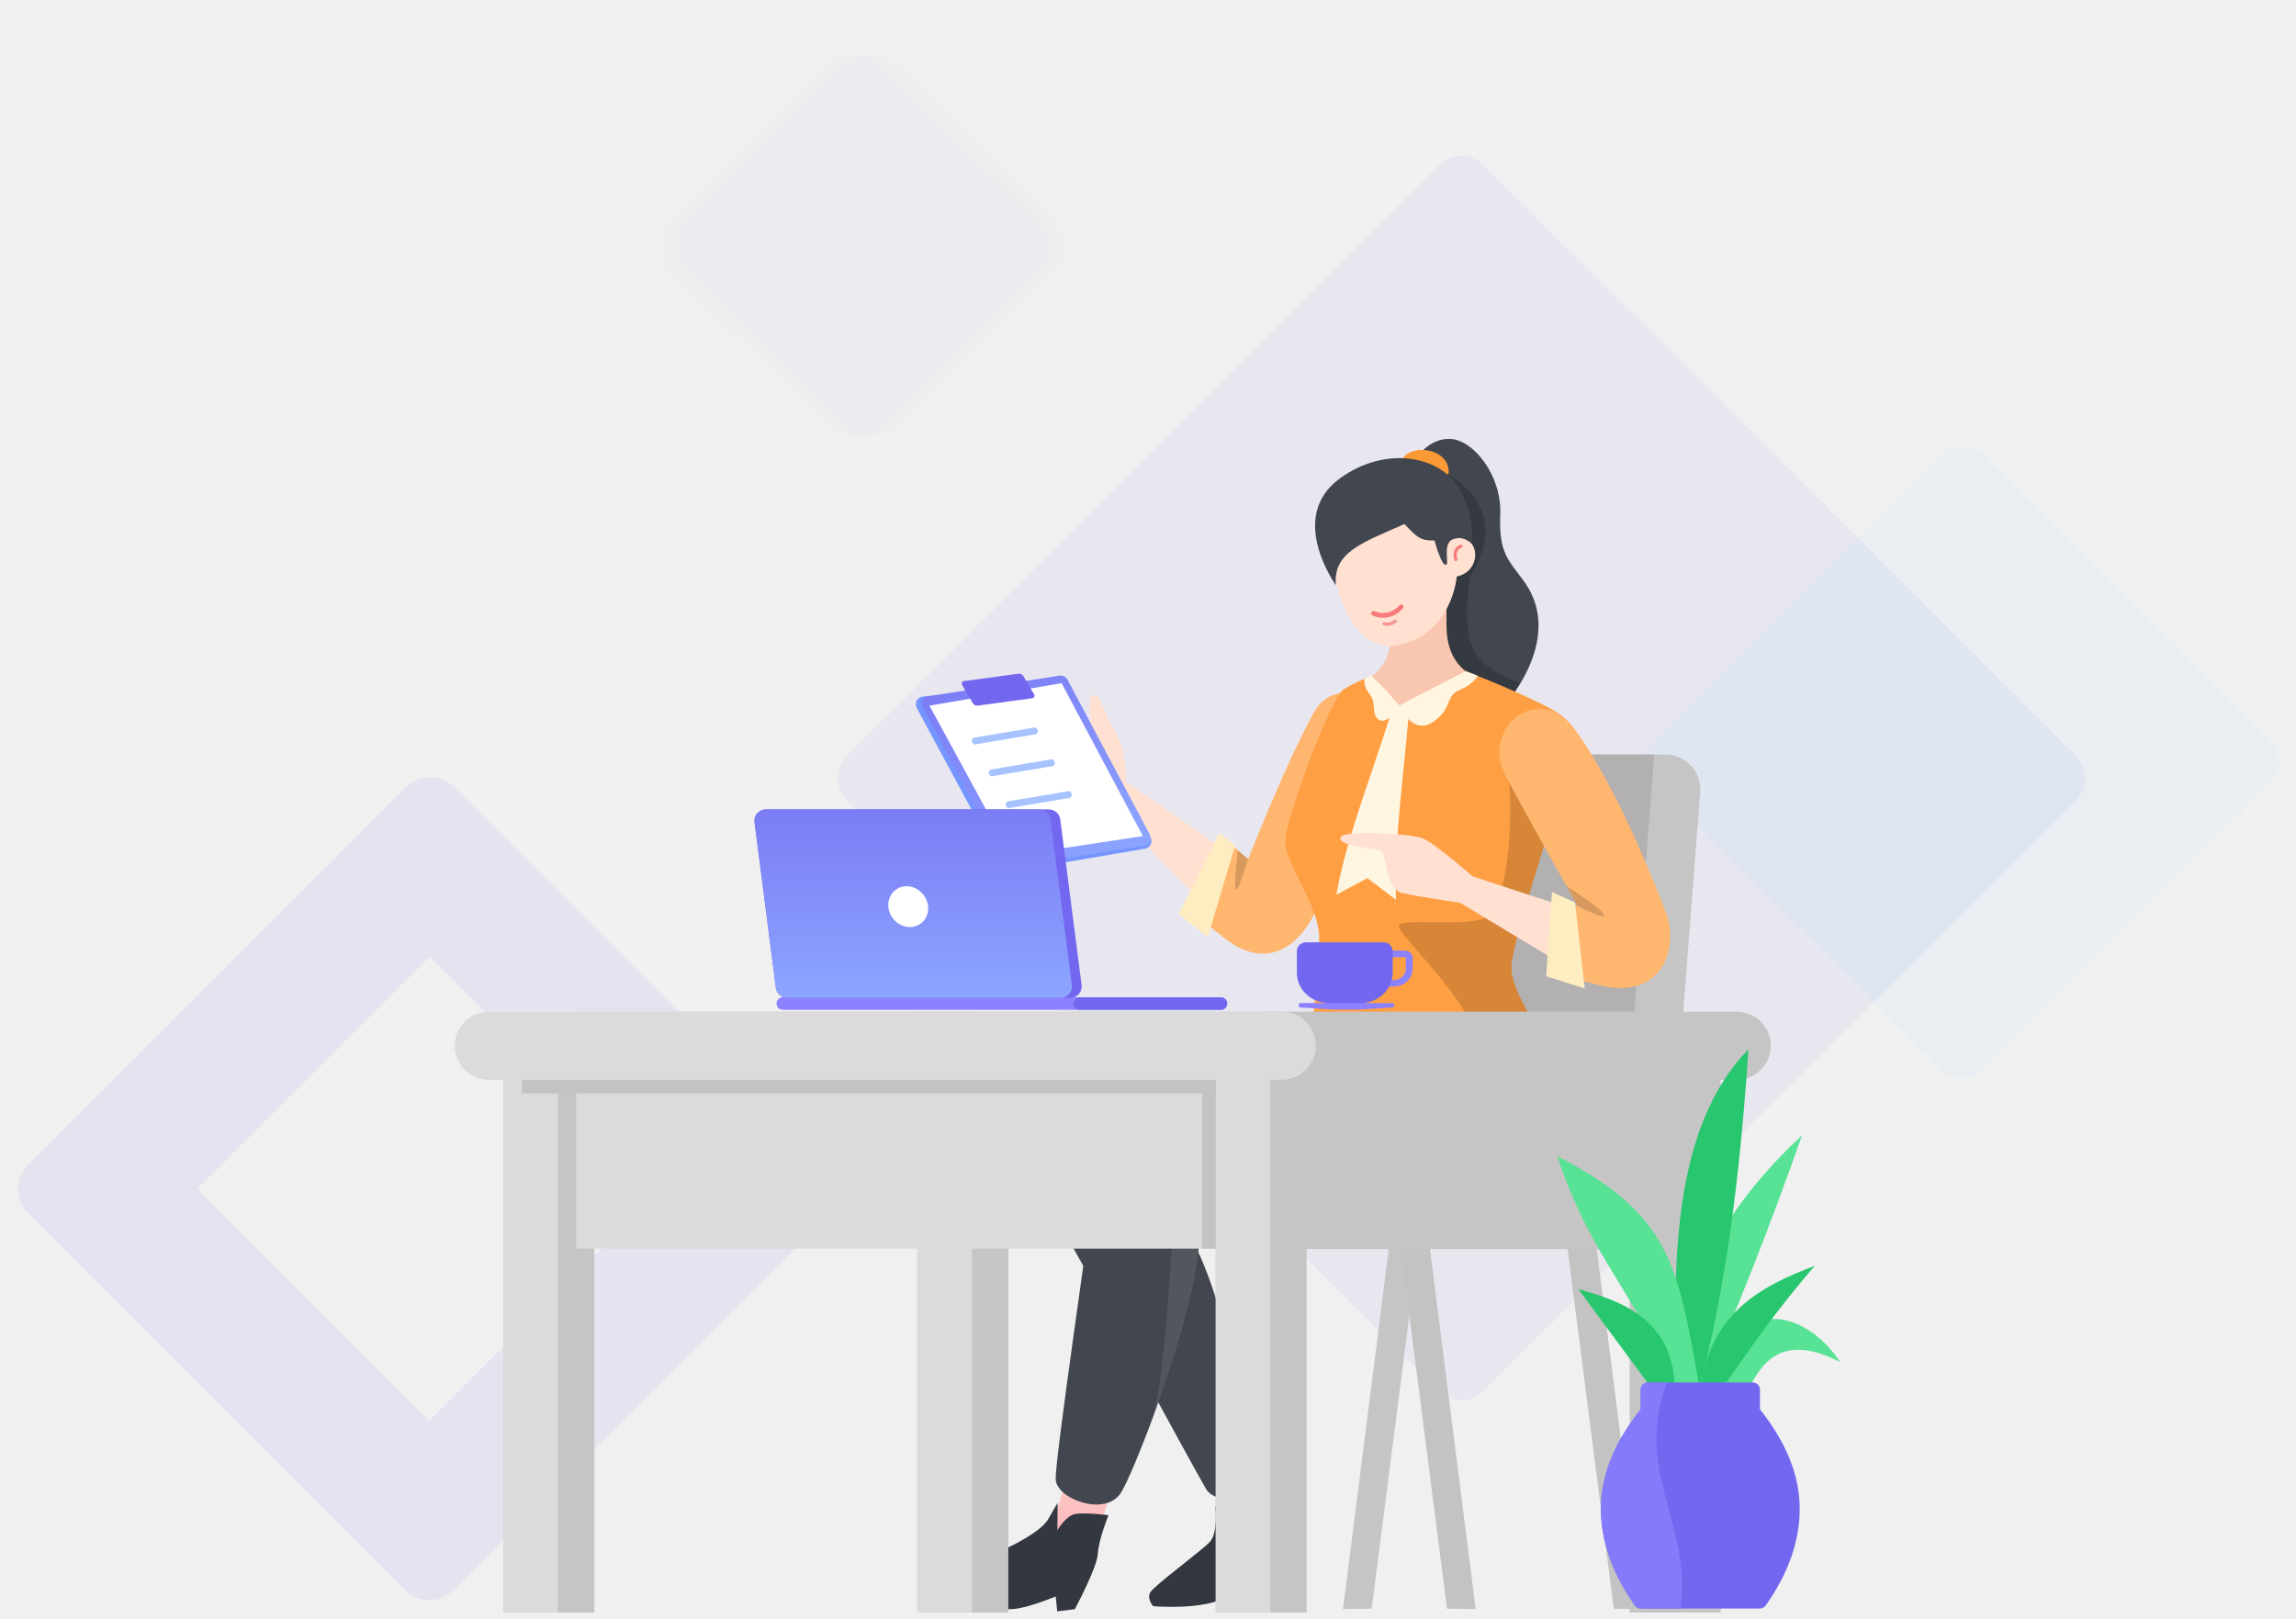
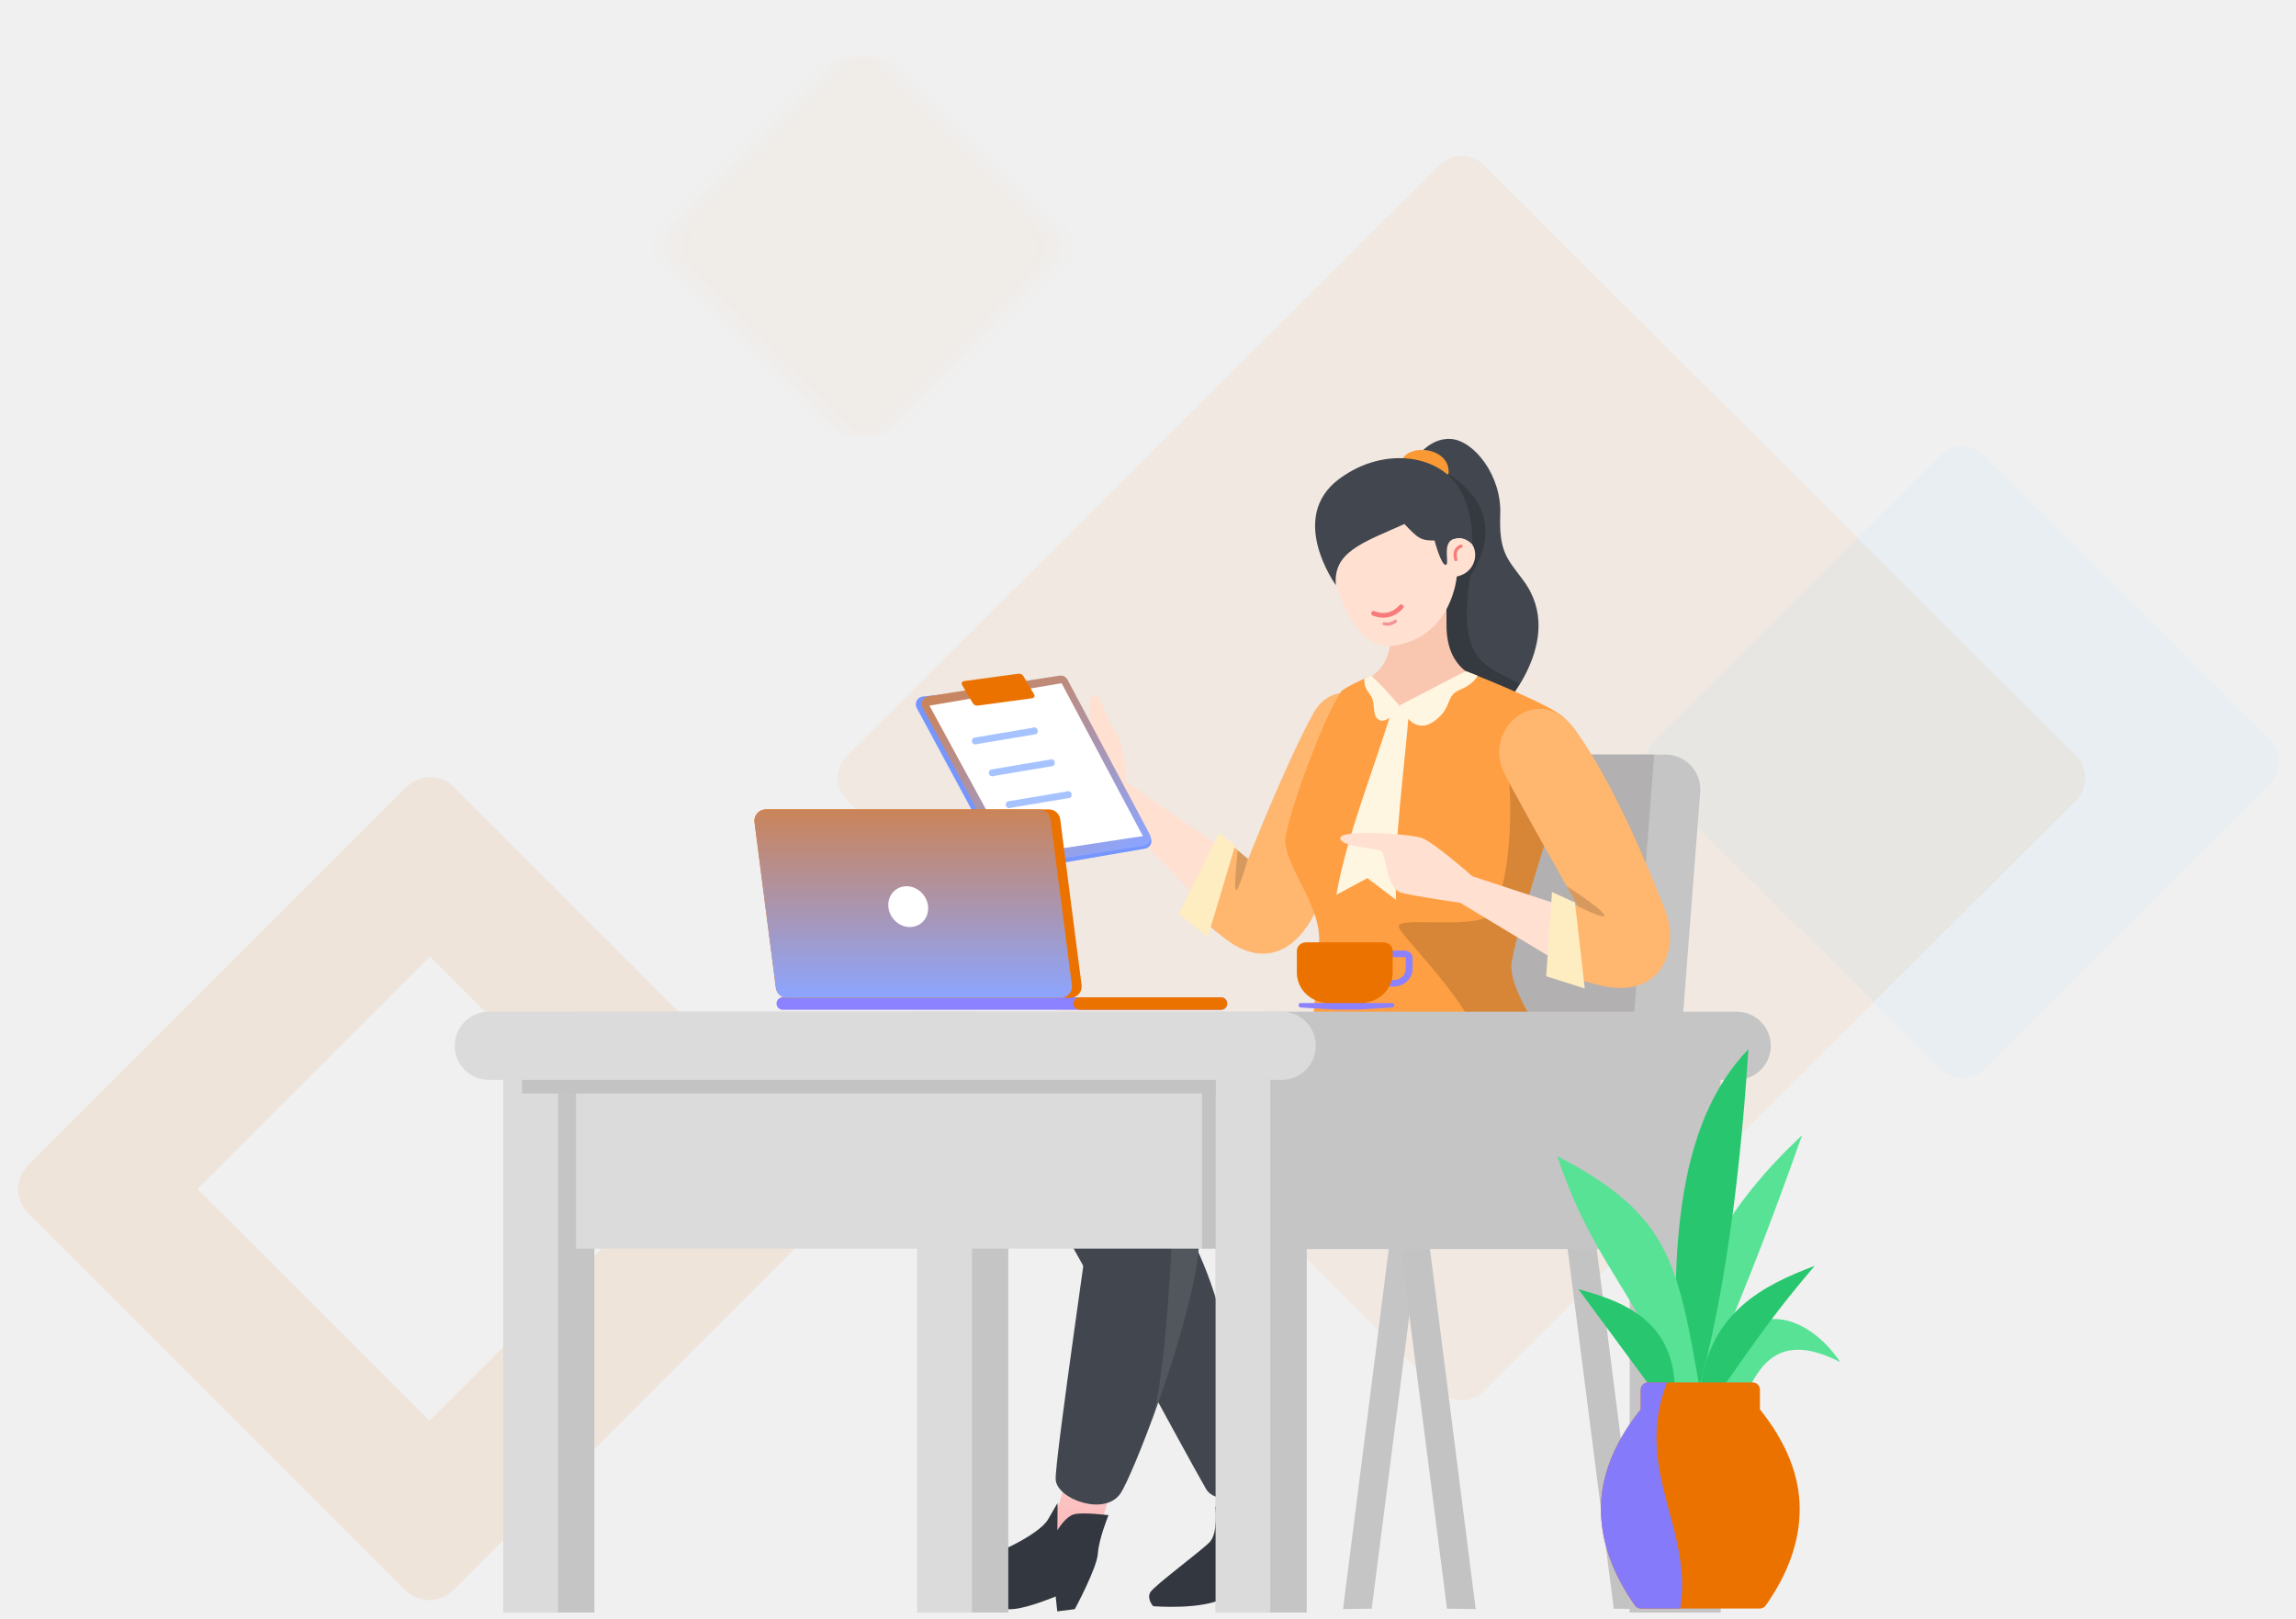
<svg xmlns="http://www.w3.org/2000/svg" xmlns:xlink="http://www.w3.org/1999/xlink" width="729" height="514" viewBox="0 0 729 514">
  <defs>
    <linearGradient id="kpqr7itldb" x1="43.252%" x2="50%" y1="-28.186%" y2="91.05%">
      <stop offset="0%" stop-color="#FDC6C6" />
      <stop offset="100%" stop-color="#FAB2B2" />
    </linearGradient>
    <linearGradient id="q05xt45e8c" x1="42.314%" x2="50%" y1="8.689%" y2="71.69%">
      <stop offset="0%" stop-color="#FDC6C6" />
      <stop offset="100%" stop-color="#FAB2B2" />
    </linearGradient>
    <linearGradient id="l8z1bwfb9d" x1="68.669%" x2="68.669%" y1="-53.107%" y2="100%">
-       <stop offset="0%" stop-color="#7367F0" />
+       <stop offset="0%" stop-color="#EC7200" />
      <stop offset="100%" stop-color="#8CA5FF" />
    </linearGradient>
    <linearGradient id="r7aafpcz8e" x1="68.669%" x2="68.669%" y1="-53.107%" y2="100%">
-       <stop offset="0%" stop-color="#7367F0" />
+       <stop offset="0%" stop-color="#EC7200" />
      <stop offset="100%" stop-color="#8CA5FF" />
    </linearGradient>
    <filter id="ukf92uhlha" width="119.7%" height="119.7%" x="-9.8%" y="-9.8%" filterUnits="objectBoundingBox">
      <feGaussianBlur in="SourceGraphic" stdDeviation="3" />
    </filter>
    <path id="808ztuxuif" d="M14.916.122H48.19c1.267 0 2.294 1.02 2.294 2.279v6.267c8.414 10.54 12.621 21.08 12.621 31.62 0 10.215-3.592 20.43-10.777 30.646-.43.61-1.132.973-1.882.973H12.66c-.75 0-1.452-.363-1.881-.973C3.593 60.718 0 50.503 0 40.288 0 29.946 4.05 19.605 12.15 9.264l.471-.596V2.4c0-1.259 1.027-2.28 2.295-2.28z" />
  </defs>
  <g fill="none" fill-rule="evenodd">
    <g>
      <g>
        <g>
          <path fill="#BFE7FF" d="M558.525 155.012l127.818.157c5.513.007 9.98 4.475 9.988 9.988l.157 127.818c.006 5.523-4.465 10.006-9.988 10.013h-.025l-127.818-.157c-5.513-.007-9.98-4.475-9.988-9.988l-.157-127.818c-.006-5.523 4.465-10.006 9.988-10.013h.025z" opacity=".15" transform="translate(-113, -277) translate(113, 290) translate(0.5, 0) translate(622.5, 229) rotate(-45) translate(-622.5, -229)" />
-           <path fill="#7367F0" d="M237.807 19.423l71.218.088c5.514.006 9.981 4.474 9.988 9.987l.088 71.219c.006 5.522-4.465 10.005-9.988 10.012h-.025l-71.218-.088c-5.513-.006-9.98-4.474-9.988-9.987l-.087-71.219c-.007-5.523 4.465-10.005 9.988-10.012h.024z" filter="url(#ukf92uhlha)" opacity=".038" transform="translate(-113, -277) translate(113, 290) translate(0.5, 0) translate(273.4478, 65.07592) rotate(-45) translate(-273.4478, -65.07592)" />
-           <path fill="#7367F0" d="M330.589 91.106l265.6.327c5.513.007 9.981 4.474 9.988 9.987l.326 265.6c.007 5.524-4.465 10.006-9.988 10.013h-.024l-265.6-.326c-5.514-.007-9.981-4.475-9.988-9.988l-.327-265.6c-.006-5.523 4.465-10.006 9.988-10.013h.025z" opacity=".066" transform="translate(-113, -277) translate(113, 290) translate(0.5, 0) translate(463.5398, 234.0697) rotate(-45) translate(-463.5398, -234.0697)" />
-           <path fill="#7367F0" fill-rule="nonzero" d="M220.715 269c6.005 0 10.873 4.856 10.873 10.846v169.198c0 5.99-4.868 10.846-10.873 10.846H51.102c-6.005 0-10.873-4.856-10.873-10.846V279.846c0-5.99 4.868-10.846 10.873-10.846h169.613zm-32.618 43.384H83.72v104.121h104.377V312.384z" opacity=".09" transform="translate(-113, -277) translate(113, 290) translate(0.5, 0) translate(135.9084, 364.445) rotate(-45) translate(-135.9084, -364.445)" />
+           <path fill="#EC7200" d="M237.807 19.423l71.218.088c5.514.006 9.981 4.474 9.988 9.987l.088 71.219c.006 5.522-4.465 10.005-9.988 10.012h-.025l-71.218-.088c-5.513-.006-9.98-4.474-9.988-9.987l-.087-71.219c-.007-5.523 4.465-10.005 9.988-10.012h.024z" filter="url(#ukf92uhlha)" opacity=".038" transform="translate(-113, -277) translate(113, 290) translate(0.5, 0) translate(273.4478, 65.07592) rotate(-45) translate(-273.4478, -65.07592)" />
+           <path fill="#EC7200" d="M330.589 91.106l265.6.327c5.513.007 9.981 4.474 9.988 9.987l.326 265.6c.007 5.524-4.465 10.006-9.988 10.013h-.024l-265.6-.326c-5.514-.007-9.981-4.475-9.988-9.988l-.327-265.6c-.006-5.523 4.465-10.006 9.988-10.013h.025z" opacity=".066" transform="translate(-113, -277) translate(113, 290) translate(0.5, 0) translate(463.5398, 234.0697) rotate(-45) translate(-463.5398, -234.0697)" />
+           <path fill="#EC7200" fill-rule="nonzero" d="M220.715 269c6.005 0 10.873 4.856 10.873 10.846v169.198c0 5.99-4.868 10.846-10.873 10.846H51.102c-6.005 0-10.873-4.856-10.873-10.846V279.846c0-5.99 4.868-10.846 10.873-10.846h169.613zm-32.618 43.384H83.72v104.121h104.377V312.384z" opacity=".09" transform="translate(-113, -277) translate(113, 290) translate(0.5, 0) translate(135.9084, 364.445) rotate(-45) translate(-135.9084, -364.445)" />
        </g>
        <g>
          <g>
            <path fill="#C5C5C5" d="M71.522 134.586L54.153 271.344 63.26 271.224 80.628 135.866z" transform="translate(-113, -277) translate(113, 290) translate(143.5, 122) translate(228.7688, 104.5922)" />
            <path fill="#C3C3C3" d="M87.166 134.586L69.798 271.344 78.904 271.224 96.273 135.866z" transform="translate(-113, -277) translate(113, 290) translate(143.5, 122) translate(228.7688, 104.5922) translate(83.03507, 202.9649) scale(-1, 1) translate(-83.03507, -202.9649)" />
            <path fill="#C3C3C3" d="M140.116 134.586L122.747 271.344 131.854 271.224 149.222 135.866z" transform="translate(-113, -277) translate(113, 290) translate(143.5, 122) translate(228.7688, 104.5922) translate(135.985, 202.9649) scale(-1, 1) translate(-135.985, -202.9649)" />
            <path fill="#C5C5C5" d="M0 144.995v-6.4c0-6.123 4.964-11.087 11.088-11.087h65.797c5.72 0 10.501-4.352 11.039-10.046L98.06 10.046C98.6 4.351 103.381 0 109.101 0h47.4c6.124 0 11.088 4.964 11.088 11.088 0 .284-.01.569-.033.852l-10.324 133.907c-.445 5.776-5.262 10.236-11.055 10.236H11.088C4.964 156.083 0 151.119 0 144.995z" transform="translate(-113, -277) translate(113, 290) translate(143.5, 122) translate(228.7688, 104.5922)" />
            <path fill="#B2B0B0" d="M152.955 0l-10.162 131.442c-.446 5.775-5.263 10.233-11.055 10.233H0v-3.442c0-6.123 4.964-11.088 11.088-11.088h65.587c5.72 0 10.5-4.35 11.04-10.043L97.846 10.043C98.386 4.35 103.167 0 108.886 0h44.069z" transform="translate(-113, -277) translate(113, 290) translate(143.5, 122) translate(228.7688, 104.5922)" />
          </g>
          <g>
            <g>
              <path fill="url(#kpqr7itldb)" d="M93.573 133.787s-7.523 18.04-1.356 22.82c6.176 4.784 18.188 16.61 18.188 16.61l-38.92-8.441 9.608-33.095 12.48 2.106z" transform="translate(-113, -277) translate(113, 290) translate(143.5, 122) translate(268.2937, 188.5) scale(-1, 1) translate(-268.2937, -188.5) translate(149.7937, 0) translate(53.06011, 197.6413)" />
              <path fill="#323740" d="M91.338 145.666s-.956 8.465 1.804 11.354c2.76 2.887 17.704 13.883 18.874 15.969 1.17 2.088-.923 4.39-.923 4.39s-16.14 1.402-23.4-3.009c-5.24-3.186-13.057-8.906-13.057-8.906l-2.07 5.625-5.868-.24s-.777-6.931.615-10.254c1.393-3.325 8.564-20.241 8.564-20.241s2.76 2.479 5.694 3.728c2.933 1.248 6.607 4.668 6.607 4.668l3.16-3.084z" transform="translate(-113, -277) translate(113, 290) translate(143.5, 122) translate(268.2937, 188.5) scale(-1, 1) translate(-268.2937, -188.5) translate(149.7937, 0) translate(53.06011, 197.6413)" />
              <path fill="#42474F" d="M28.463.045c13.085.584 85.914 16.67 99.146 19.404 13.232 2.733 24.418 17.522 14.328 34.647-11.332 19.223-40.572 73.817-47.671 86.124-3.514 6.092-21.24 2.676-17.077-7.548 7.762-19.059 11.367-66.937 31.157-84.395 0 0-66.554 11.568-95.303-1.682C-7.85 36.962-3.124-1.365 28.463.045z" transform="translate(-113, -277) translate(113, 290) translate(143.5, 122) translate(268.2937, 188.5) scale(-1, 1) translate(-268.2937, -188.5) translate(149.7937, 0) translate(53.06011, 197.6413)" />
            </g>
            <g>
              <path fill="#FFE0D1" d="M82.631 28.292s-.148-10.633 3.577-16.19C89.932 6.545 90.08.642 92.898.835c2.82.193.028 13.913.028 13.913s3.577-1.364 6.146-3.09c2.569-1.726 10.36-10.235 12.18-8.727 3.087 2.57-1.885 17.06-4.593 19.958C103.942 25.787 89.1 35.318 89.1 35.318L52.747 72.442l-6.825-18.86 36.71-25.29z" transform="translate(-113, -277) translate(113, 290) translate(143.5, 122) translate(268.2937, 188.5) scale(-1, 1) translate(-268.2937, -188.5) translate(149.7937, 0) translate(90.17256, 84.95714)" />
              <path fill="#FFB66F" d="M2.218 24.785c6.087 14.1 17.232 40 21.827 47.728 5.758 9.678 14.838 13.941 25.47 6.761 1.88-1.27 5.688-4.334 11.42-9.19L50.53 47.217 43.78 52.78S32.358 23.534 23.168 6.593C15.21-8.064-7.047 3.35 2.218 24.785z" transform="translate(-113, -277) translate(113, 290) translate(143.5, 122) translate(268.2937, 188.5) scale(-1, 1) translate(-268.2937, -188.5) translate(149.7937, 0) translate(90.17256, 84.95714)" />
              <path fill="#000" fill-opacity=".16" d="M43.9 52.794c2.045 6.929 3.307 10.193 3.785 9.791.478-.4.295-4.57-.548-12.507l-3.238 2.716z" transform="translate(-113, -277) translate(113, 290) translate(143.5, 122) translate(268.2937, 188.5) scale(-1, 1) translate(-268.2937, -188.5) translate(149.7937, 0) translate(90.17256, 84.95714)" />
              <path fill="#FFEDC2" d="M47.944 48.482L56.645 77.584 65.887 70.34 53.024 44.541z" transform="translate(-113, -277) translate(113, 290) translate(143.5, 122) translate(268.2937, 188.5) scale(-1, 1) translate(-268.2937, -188.5) translate(149.7937, 0) translate(90.17256, 84.95714)" />
            </g>
            <g>
              <g>
                <path fill="#42474F" d="M28.359 4.77S22.321-1.653 15.347.408C8.374 2.468 2.067 15.102 5.062 26.977c2.98 11.876.741 14.32-2.874 22.324-9.71 21.53 16.049 38.844 16.049 38.844l28.073-5.96-10.028-52.44L28.359 4.77z" transform="translate(-113, -277) translate(113, 290) translate(143.5, 122) translate(268.2937, 188.5) scale(-1, 1) translate(-268.2937, -188.5) translate(149.7937, 0) translate(35.1804, 0) translate(33.16312, 49.21262) rotate(12) translate(-33.16312, -49.21262) translate(9.663122, 4.712621)" />
                <path fill="#000" fill-opacity=".199" d="M18.14 11.452c-16.353 17.123-2.169 29.947.503 33.097C27.826 69.656 20.52 72.6 10.3 80.817l5.495 6.27 15.753-6.576-.506-70.436-12.902 1.377z" transform="translate(-113, -277) translate(113, 290) translate(143.5, 122) translate(268.2937, 188.5) scale(-1, 1) translate(-268.2937, -188.5) translate(149.7937, 0) translate(35.1804, 0) translate(33.16312, 49.21262) rotate(12) translate(-33.16312, -49.21262) translate(9.663122, 4.712621)" />
              </g>
              <path fill="#F9C7B0" d="M25.565 80.199s9.968-2.001 10.264-15.966c.296-13.965-1.346-18.732-1.346-18.732l18.798-.339s.205 15.564.208 21.193c.008 13.688 10.557 15.276 10.557 15.276S61.853 92.458 44.82 93.415c-13.299.748-19.255-13.216-19.255-13.216z" transform="translate(-113, -277) translate(113, 290) translate(143.5, 122) translate(268.2937, 188.5) scale(-1, 1) translate(-268.2937, -188.5) translate(149.7937, 0) translate(35.1804, 0)" />
              <g>
                <path fill="#FB9934" d="M3.768 9.285C1.424 1.55 14.02-3.13 17.72 2.443c0 0 1.814 5.282-1.968 8.298C10.635 14.81 3.768 9.285 3.768 9.285z" transform="translate(-113, -277) translate(113, 290) translate(143.5, 122) translate(268.2937, 188.5) scale(-1, 1) translate(-268.2937, -188.5) translate(149.7937, 0) translate(35.1804, 0) translate(51.64186, 39.99331) rotate(12) translate(-51.64186, -39.99331) translate(26.64186, 9.99331)" />
                <path fill="#FFE0D1" d="M6.346 29.948c-8.386-.324-7.018 11.936 1.693 11.92 0 0 5.06 17.415 22.625 17.415 14.266 0 15.194-20.298 15.324-24.348.139-4.317.157-18.501.157-18.501l-40.126-.019.327 13.533z" transform="translate(-113, -277) translate(113, 290) translate(143.5, 122) translate(268.2937, 188.5) scale(-1, 1) translate(-268.2937, -188.5) translate(149.7937, 0) translate(35.1804, 0) translate(51.64186, 39.99331) rotate(12) translate(-51.64186, -39.99331) translate(26.64186, 9.99331)" />
                <path fill="#42474F" d="M10.746 37.508c1.427-.39 1.814-8.306 1.814-8.306 4.272-.847 5.024-1.81 8.253-7.1 14.338 3.052 24.073 3.984 25.332 14.47 0 0 10.768-24.212-8.1-32.817C21.452-3.805 3.942 3.298.887 16.498c-2.164 9.318.317 16.162.317 16.162s2.173-3.458 5.742-2.594c3.568.863 2.373 7.832 3.8 7.442z" transform="translate(-113, -277) translate(113, 290) translate(143.5, 122) translate(268.2937, 188.5) scale(-1, 1) translate(-268.2937, -188.5) translate(149.7937, 0) translate(35.1804, 0) translate(51.64186, 39.99331) rotate(12) translate(-51.64186, -39.99331) translate(26.64186, 9.99331)" />
                <path stroke="#F77B7B" stroke-linecap="round" stroke-width="1.5" d="M27.278 47.583s4.184 3.538 9.03.225" transform="translate(-113, -277) translate(113, 290) translate(143.5, 122) translate(268.2937, 188.5) scale(-1, 1) translate(-268.2937, -188.5) translate(149.7937, 0) translate(35.1804, 0) translate(51.64186, 39.99331) rotate(12) translate(-51.64186, -39.99331) translate(26.64186, 9.99331)" />
                <path stroke="#F49494" stroke-linecap="round" d="M30.033 51.744c1.322.555 2.576.554 3.673-.082" transform="translate(-113, -277) translate(113, 290) translate(143.5, 122) translate(268.2937, 188.5) scale(-1, 1) translate(-268.2937, -188.5) translate(149.7937, 0) translate(35.1804, 0) translate(51.64186, 39.99331) rotate(12) translate(-51.64186, -39.99331) translate(26.64186, 9.99331) translate(31.8695, 51.90594) rotate(2) translate(-31.8695, -51.90594)" />
                <path stroke="#F77B7B" stroke-linecap="round" d="M6.733 36.748c.526-1.896.292-3.553-1.594-4.31" transform="translate(-113, -277) translate(113, 290) translate(143.5, 122) translate(268.2937, 188.5) scale(-1, 1) translate(-268.2937, -188.5) translate(149.7937, 0) translate(35.1804, 0) translate(51.64186, 39.99331) rotate(12) translate(-51.64186, -39.99331) translate(26.64186, 9.99331) translate(6.058119, 34.59279) rotate(-13) translate(-6.058119, -34.59279)" />
              </g>
            </g>
            <g>
              <path fill="#FF9F43" d="M64.666 1.663c.229-.012 8.267 3.51 9.193 4.869 6.03 8.847 17.102 39.984 17.672 46.739.642 7.792-10.59 20.204-10.727 31.483-.123 11.281 4.804 45.247 2.893 48.42-1.896 3.173-14.358 18.245-16.958 18.306-2.614.062-4.566-7.851-8.526-7.68-3.945.173-12.171 10.664-15.719 10.59-3.532-.078-40.137-23.267-37.34-29.874 2.814-6.607 15.872-23.026 14.542-32.029-1.315-9-11.82-42.228-15.612-53.536-3.776-11.31-6.82-20.318.23-25.184C11.363 8.901 34.299 0 34.299 0l20.535 11.487s8.64-9.767 9.832-9.824z" transform="translate(-113, -277) translate(113, 290) translate(143.5, 122) translate(268.2937, 188.5) scale(-1, 1) translate(-268.2937, -188.5) translate(149.7937, 0) translate(30.63051, 78.10247)" />
              <path fill="#FFF6E1" d="M57.364 11.168c6.16 20.481 14.612 40.662 17.997 59.867l-9.847-5.305-9.082 6.882c.64-19.967-2.711-40.932-4.252-61.444h5.184z" transform="translate(-113, -277) translate(113, 290) translate(143.5, 122) translate(268.2937, 188.5) scale(-1, 1) translate(-268.2937, -188.5) translate(149.7937, 0) translate(30.63051, 78.10247)" />
              <path fill="#000" fill-opacity=".16" d="M21.39 26.894l-.234 1.656c-2.759 20.568.506 45.526 6.165 49.334 5.776 3.887 28.259.072 28.259 3.15 0 3.079-31.07 31.29-25.97 44.775 2.805 7.415 1.866 14.009-2.816 19.783l-1.36-.914c-10.612-7.198-21.878-16.387-20.28-20.162 2.814-6.607 15.872-23.026 14.542-32.029C18.434 83.847 8.702 52.88 4.571 40.41l-1.316-3.953C1.725 31.82.452 27.623.145 24l.949-.616c15.175-9.727 21.94-8.557 20.296 3.51z" transform="translate(-113, -277) translate(113, 290) translate(143.5, 122) translate(268.2937, 188.5) scale(-1, 1) translate(-268.2937, -188.5) translate(149.7937, 0) translate(30.63051, 78.10247)" />
              <path fill="#FFF6E1" d="M30.508 1.45L34.298 0l20.986 10.893s-3.946 10.04-10.933 5.04c-5.99-4.275-3.463-8.038-8.158-9.979-4.68-1.94-5.685-4.504-5.685-4.504z" transform="translate(-113, -277) translate(113, 290) translate(143.5, 122) translate(268.2937, 188.5) scale(-1, 1) translate(-268.2937, -188.5) translate(149.7937, 0) translate(30.63051, 78.10247)" />
              <path fill="#FFF6E1" d="M55.284 10.893c1.522 3.378 4.615 5.353 6.213 4.739 2.64-1.014 1.506-5.053 2.546-7.093.745-1.448 1.227-1.667 1.879-3.026.605-1.246.63-2.743.475-3.156l-2.065-.938c-1.891 1.784-3.277 3.148-4.157 4.094-1.096 1.18-2.727 2.972-4.89 5.38z" transform="translate(-113, -277) translate(113, 290) translate(143.5, 122) translate(268.2937, 188.5) scale(-1, 1) translate(-268.2937, -188.5) translate(149.7937, 0) translate(30.63051, 78.10247)" />
            </g>
            <g>
              <path fill="#FFE0D1" d="M62.81 53.159s12.356-10.92 16.138-12.188c3.782-1.268 25.934-2.79 25.795.074-.16 3.068-12.057 2.891-13.29 4.4-1.233 1.51-1.513 11.826-6.173 12.984-4.65 1.158-18.594 3.155-18.594 3.155L33.335 81.672 31.91 63.318l30.9-10.16z" transform="translate(-113, -277) translate(113, 290) translate(143.5, 122) translate(268.2937, 188.5) scale(-1, 1) translate(-268.2937, -188.5) translate(149.7937, 0) translate(0, 90.08435)" />
              <path fill="#FFB66F" d="M29.941 6.92C16.924 25.267 5.811 53.214 1.545 64.11c-4.266 10.896.037 27.33 18.795 24.104 2.112-.363 5.536-1.273 10.273-2.73l4.483-25.235-5.782 2.425S47.957 29.67 52.51 20.823C60.114 6.047 41.407-9.247 29.94 6.92z" transform="translate(-113, -277) translate(113, 290) translate(143.5, 122) translate(268.2937, 188.5) scale(-1, 1) translate(-268.2937, -188.5) translate(149.7937, 0) translate(0, 90.08435)" />
              <path fill="#000" fill-opacity=".16" d="M29.314 62.674c-6.314 3.08-9.073 3.942-8.28 2.587.795-1.354 4.745-4.356 11.852-9.005l-3.572 6.418z" transform="translate(-113, -277) translate(113, 290) translate(143.5, 122) translate(268.2937, 188.5) scale(-1, 1) translate(-268.2937, -188.5) translate(149.7937, 0) translate(0, 90.08435)" />
              <path fill="#FFEDC2" d="M30.217 61.508L27.12 88.795 39.366 84.908 37.518 58.166z" transform="translate(-113, -277) translate(113, 290) translate(143.5, 122) translate(268.2937, 188.5) scale(-1, 1) translate(-268.2937, -188.5) translate(149.7937, 0) translate(0, 90.08435)" />
            </g>
            <g transform="translate(-113, -277) translate(113, 290) translate(143.5, 122) translate(268.2937, 188.5) scale(-1, 1) translate(-268.2937, -188.5) translate(149.7937, 0) translate(30.1152, 191.9126)">
              <path fill="url(#q05xt45e8c)" d="M161.968 140.125s-.227 17.86 14.51 24.538c14.726 6.677 25.218 6.275 23.883 11.437-1.336 5.162-39.668 4.954-43.247.916-3.052-3.434-9.686-35.413-11.513-32.968l16.367-3.923z" />
              <path fill="#323740" d="M148.223 154.204s3.097 7.585 3.37 12.181c.274 4.598 7.323 17.669 7.323 17.669l5.57.698.509-4.739s8.061 3.431 13.118 3.979c5.057.549 22.402-1.51 25.85-4.374 3.45-2.862 1.708-6.892-8.248-9.348-9.955-2.457-25.423-9.633-28.367-14.828-2.943-5.196-2.96-5.062-2.96-5.062l.058 8.658s-2.548-4.557-5.555-5.165c-3.007-.608-10.668.331-10.668.331z" />
              <path fill="#42474F" d="M11.841.253c-16.506 24.839-14.892 42.806 4.843 53.9 25.28 14.213 103.253-2.434 103.253-2.434s-1.383 11.12 0 21.039c3.612 25.904 20.792 69.061 24.426 74.484 5.027 7.499 20.338 1.844 20.627-4.4.288-6.245-11.543-85.994-13.342-101.202-1.79-15.208-7.44-17.417-23.945-21.575-3.791-.955-48.63-12.083-52.737-11.759-23.53 1.858-44.57-.826-63.125-8.053z" />
              <path fill="#FFF" fill-opacity=".192" d="M29.827 50.013c25.597 2.864 93.363-3.04 96.085-.357 2.598 2.561 2.164 47.127 7.994 72.92-5.742-15.63-11.958-35.397-13.969-49.818-1.383-9.919 0-21.04 0-21.04l-2.647.528c-13.816 2.68-77.864 14.187-100.606 1.908C3.345 46.95-1.816 35.799 1.201 20.699c3.638 17.814 13.18 27.585 28.626 29.314z" opacity=".44" />
              <ellipse cx="162.564" cy="43.682" fill="#FFF" fill-opacity=".192" rx="4.302" ry="7.878" transform="translate(162.5638, 43.6816) rotate(13) translate(-162.5638, -43.6816)" />
              <ellipse cx="142.487" cy="38.669" fill="#FFF" fill-opacity=".192" rx="5.736" ry="8.594" transform="translate(142.487, 38.66896) rotate(-16) translate(-142.487, -38.66896)" />
            </g>
          </g>
          <g>
            <g>
              <path fill="#7596FF" fill-rule="nonzero" d="M3.995 1.475l39.857 16.036c.911.366 1.518 1.239 1.544 2.22l1.46 55.113c.036 1.36-1.038 2.493-2.398 2.529-.284.007-.568-.034-.837-.123L2.636 63.72C1.63 63.39.95 62.453.944 61.396L.611 3.776c-.008-1.362 1.09-2.471 2.45-2.479.32-.002.637.059.934.178z" transform="translate(-113, -277) translate(113, 290) translate(143.5, 122) translate(184.9933, 110.364) rotate(-28) translate(-184.9933, -110.364) translate(160.9933, 70.86401) translate(-0, -0)" />
              <path fill="url(#l8z1bwfb9d)" d="M5.56 2.216L45.43 15.99c.993.343 1.66 1.278 1.66 2.329V73.95c0 1.36-1.103 2.464-2.464 2.464-.274 0-.546-.046-.805-.136L3.951 62.507c-.993-.343-1.66-1.278-1.66-2.33V4.546c0-1.36 1.103-2.464 2.464-2.464.274 0 .546.046.805.135z" transform="translate(-113, -277) translate(113, 290) translate(143.5, 122) translate(184.9933, 110.364) rotate(-28) translate(-184.9933, -110.364) translate(160.9933, 70.86401) translate(-0, -0)" />
              <path fill="#FFF" fill-rule="nonzero" d="M4.521 5.018L44.912 18.427 44.912 73.408 5.071 59.393z" transform="translate(-113, -277) translate(113, 290) translate(143.5, 122) translate(184.9933, 110.364) rotate(-28) translate(-184.9933, -110.364) translate(160.9933, 70.86401) translate(-0, -0)" />
-               <path fill="#7367F0" fill-rule="nonzero" d="M17.83 3.276l16.386 6.056c.605.223 1.016.787 1.044 1.431l.292 6.732c.02.441-.323.815-.765.834-.106.004-.212-.012-.312-.049L18.09 12.224c-.605-.223-1.016-.787-1.044-1.431l-.292-6.732c-.02-.441.323-.815.765-.834.106-.005.212.012.312.049z" transform="translate(-113, -277) translate(113, 290) translate(143.5, 122) translate(184.9933, 110.364) rotate(-28) translate(-184.9933, -110.364) translate(160.9933, 70.86401) translate(-0, -0)" />
+               <path fill="#EC7200" fill-rule="nonzero" d="M17.83 3.276l16.386 6.056c.605.223 1.016.787 1.044 1.431l.292 6.732c.02.441-.323.815-.765.834-.106.004-.212-.012-.312-.049L18.09 12.224c-.605-.223-1.016-.787-1.044-1.431l-.292-6.732c-.02-.441.323-.815.765-.834.106-.005.212.012.312.049z" transform="translate(-113, -277) translate(113, 290) translate(143.5, 122) translate(184.9933, 110.364) rotate(-28) translate(-184.9933, -110.364) translate(160.9933, 70.86401) translate(-0, -0)" />
              <path fill="#A7C3FF" d="M30.126 26.615c.633 0 1.145.513 1.145 1.145 0 .588-.442 1.072-1.012 1.138l-.133.008-17.959-6c-.633 0-1.145-.513-1.145-1.145 0-.588.442-1.072 1.012-1.138l.133-.008 17.959 6zM30.126 38.07c.633 0 1.145.512 1.145 1.145 0 .587-.442 1.071-1.012 1.137l-.133.008-17.959-6c-.633 0-1.145-.512-1.145-1.145 0-.587.442-1.071 1.012-1.138l.133-.007 17.959 6zM30.126 49.524c.633 0 1.145.513 1.145 1.145 0 .588-.442 1.072-1.012 1.138l-.133.008-17.959-6c-.633 0-1.145-.513-1.145-1.145 0-.588.442-1.072 1.012-1.138l.133-.008 17.959 6z" transform="translate(-113, -277) translate(113, 290) translate(143.5, 122) translate(184.9933, 110.364) rotate(-28) translate(-184.9933, -110.364) translate(160.9933, 70.86401) translate(-0, -0)" />
            </g>
          </g>
          <g>
            <g>
              <path fill="#C5C5C5" d="M131.436 7.212L160.326 7.212 160.326 190.791 131.436 190.791z" transform="translate(-113, -277) translate(113, 290) translate(143.5, 122) translate(0, 186.2476) translate(16.32273, 0)" />
              <path fill="#DBDBDB" d="M131.436 0L148.77 0 148.77 190.791 131.436 190.791z" transform="translate(-113, -277) translate(113, 290) translate(143.5, 122) translate(0, 186.2476) translate(16.32273, 0)" />
              <path fill="#C5C5C5" d="M0 7.212L143.003 7.212 143.003 62.273 28.89 62.273 28.89 190.791 0 190.791z" transform="translate(-113, -277) translate(113, 290) translate(143.5, 122) translate(0, 186.2476) translate(16.32273, 0)" />
              <path fill="#DBDBDB" d="M0 7.212L17.334 7.212 17.334 190.791 0 190.791z" transform="translate(-113, -277) translate(113, 290) translate(143.5, 122) translate(0, 186.2476) translate(16.32273, 0)" />
            </g>
            <g>
              <path fill="#C5C5C5" d="M373.942 7.212L402.831 7.212 402.831 190.791 373.942 190.791z" transform="translate(-113, -277) translate(113, 290) translate(143.5, 122) translate(0, 186.2476)" />
              <path fill="#C5C5C5" d="M242.506 7.212L385.509 7.212 385.509 75.37 271.395 75.37 271.395 190.791 242.506 190.791z" transform="translate(-113, -277) translate(113, 290) translate(143.5, 122) translate(0, 186.2476)" />
              <path fill="#DBDBDB" d="M39.423 0L259.672 0 259.672 75.236 39.423 75.236z" transform="translate(-113, -277) translate(113, 290) translate(143.5, 122) translate(0, 186.2476)" />
              <path fill="#C3C3C3" d="M238.172 7.212L255.506 7.212 255.506 75.236 238.172 75.236z" transform="translate(-113, -277) translate(113, 290) translate(143.5, 122) translate(0, 186.2476)" />
              <path fill="#DBDBDB" d="M242.506 7.212L259.839 7.212 259.839 190.791 242.506 190.791z" transform="translate(-113, -277) translate(113, 290) translate(143.5, 122) translate(0, 186.2476)" />
              <path fill="#C5C5C5" d="M259.17 0h148.744c5.975 0 10.818 4.844 10.818 10.818 0 5.975-4.843 10.819-10.818 10.819H259.17c-5.975 0-10.819-4.844-10.819-10.819C248.352 4.844 253.196 0 259.171 0z" transform="translate(-113, -277) translate(113, 290) translate(143.5, 122) translate(0, 186.2476)" />
              <path fill="#C3C3C3" d="M22.257 4.327L242.506 4.327 242.506 25.964 22.257 25.964z" transform="translate(-113, -277) translate(113, 290) translate(143.5, 122) translate(0, 186.2476)" />
              <path fill="#DBDBDB" d="M11.697 0h251.769c5.975 0 10.818 4.844 10.818 10.818 0 5.975-4.843 10.819-10.818 10.819H11.696C5.723 21.637.88 16.793.88 10.818.879 4.844 5.722 0 11.697 0z" transform="translate(-113, -277) translate(113, 290) translate(143.5, 122) translate(0, 186.2476)" />
            </g>
          </g>
          <g>
            <path fill="#8C81FF" d="M9.786 2.625h-7.25C1.135 2.625 0 3.704 0 5.034v3.299c0 3.152 2.69 5.707 6.008 5.707h3.778c.6 0 1.086-.462 1.086-1.032 0-.57-.486-1.032-1.086-1.032H6.008c-2.118 0-3.835-1.631-3.835-3.643v-3.3c0-.19.162-.343.362-.343h7.25c.6 0 1.087-.462 1.087-1.032 0-.57-.486-1.033-1.086-1.033z" transform="translate(-113, -277) translate(113, 290) translate(143.5, 122) translate(286.525, 175.2282) scale(-1, 1) translate(-286.525, -175.2282) translate(268.025, 164.2282)" />
-             <path fill="#7367F0" d="M33.862 0c1.6 0 2.898 1.232 2.898 2.752v6.881c0 4.955-3.938 9.036-9.002 9.574l-.001 1.436H15.073v-1.468c-4.937-.649-8.738-4.674-8.738-9.542v-6.88C6.335 1.232 7.632 0 9.232 0h24.63z" transform="translate(-113, -277) translate(113, 290) translate(143.5, 122) translate(286.525, 175.2282) scale(-1, 1) translate(-286.525, -175.2282) translate(268.025, 164.2282)" />
+             <path fill="#EC7200" d="M33.862 0c1.6 0 2.898 1.232 2.898 2.752v6.881c0 4.955-3.938 9.036-9.002 9.574l-.001 1.436H15.073v-1.468c-4.937-.649-8.738-4.674-8.738-9.542v-6.88C6.335 1.232 7.632 0 9.232 0h24.63z" transform="translate(-113, -277) translate(113, 290) translate(143.5, 122) translate(286.525, 175.2282) scale(-1, 1) translate(-286.525, -175.2282) translate(268.025, 164.2282)" />
            <path fill="#8C81FF" d="M6.483 19.267h29.049c.38 0 .688.308.688.688 0 .387-.3.707-.687.732l-10.68.674h-7.606l-10.765-.675c-.386-.024-.687-.344-.687-.73 0-.38.308-.689.688-.689z" transform="translate(-113, -277) translate(113, 290) translate(143.5, 122) translate(286.525, 175.2282) scale(-1, 1) translate(-286.525, -175.2282) translate(268.025, 164.2282)" />
          </g>
          <g transform="translate(-113, -277) translate(113, 290) translate(143.5, 122) translate(95.55, 122.0243)">
            <path fill="#8C81FF" d="M9.474 59.662h139.152c1.091 0 1.976.884 1.976 1.976 0 1.09-.885 1.975-1.976 1.975H9.474c-1.09 0-1.975-.884-1.975-1.975 0-1.092.884-1.976 1.975-1.976z" />
-             <path fill="#7367F0" d="M103.742 59.662h44.884c1.091 0 1.976.884 1.976 1.976 0 1.09-.885 1.975-1.976 1.975h-44.884c-1.091 0-1.976-.884-1.976-1.975 0-1.092.885-1.976 1.976-1.976zM4.094 0h89.922c1.81 0 3.339 1.344 3.57 3.14l6.785 52.632c.254 1.972-1.139 3.776-3.11 4.03-.153.02-.307.03-.46.03H10.878c-1.81 0-3.34-1.344-3.57-3.14L.522 4.06C.27 2.088 1.662.284 3.633.03c.153-.02.307-.03.46-.03z" />
+             <path fill="#EC7200" d="M103.742 59.662h44.884c1.091 0 1.976.884 1.976 1.976 0 1.09-.885 1.975-1.976 1.975h-44.884c-1.091 0-1.976-.884-1.976-1.975 0-1.092.885-1.976 1.976-1.976zM4.094 0h89.922c1.81 0 3.339 1.344 3.57 3.14l6.785 52.632c.254 1.972-1.139 3.776-3.11 4.03-.153.02-.307.03-.46.03H10.878c-1.81 0-3.34-1.344-3.57-3.14L.522 4.06C.27 2.088 1.662.284 3.633.03c.153-.02.307-.03.46-.03z" />
            <path fill="url(#r7aafpcz8e)" d="M4.094 0H90.93c1.81 0 3.34 1.344 3.57 3.14l6.786 52.632c.254 1.972-1.139 3.776-3.11 4.03-.153.02-.307.03-.46.03H10.878c-1.81 0-3.34-1.344-3.57-3.14L.522 4.06C.27 2.088 1.662.284 3.633.03c.153-.02.307-.03.46-.03z" />
            <ellipse cx="49.32" cy="30.868" fill="#FFF" rx="6.125" ry="6.672" transform="translate(49.31982, 30.86813) rotate(-37) translate(-49.31982, -30.86813)" />
          </g>
          <g>
            <g>
              <path fill="#57E295" d="M44.98 110.267C56.922 83.297 67.771 55.6 77.703 27.29c-22.877 21.526-40.667 47.75-38.134 82.978h5.411z" transform="translate(-113, -277) translate(113, 290) translate(143.5, 122) translate(350.9625, 198.1748)" />
              <path fill="#28C76F" d="M38.615 113.083C35.79 67.097 36.986 24.388 60.675 0c-3.267 50.491-9.38 86.06-17.12 113.083h-4.94z" transform="translate(-113, -277) translate(113, 290) translate(143.5, 122) translate(350.9625, 198.1748)" />
              <path fill="#57E295" d="M37.528 108.295C24.293 76.159 10.993 66.947 0 33.96c35.979 18.625 38.234 34.004 45.296 74.335h-7.768z" transform="translate(-113, -277) translate(113, 290) translate(143.5, 122) translate(350.9625, 198.1748)" />
              <path fill="#28C76F" d="M30.405 108.295L6.662 76.159c11.467 3.263 30.633 8.547 30.633 32.136h-6.89z" transform="translate(-113, -277) translate(113, 290) translate(143.5, 122) translate(350.9625, 198.1748)" />
              <path fill="#57E295" d="M52.612 108.295h7.92c5.034-10.493 12.127-17.716 29.287-8.96-11.248-17.104-34.327-22.28-37.207 8.96z" transform="translate(-113, -277) translate(113, 290) translate(143.5, 122) translate(350.9625, 198.1748)" />
              <path fill="#28C76F" d="M45.326 108.295h6.587C64 91.036 69.199 83.516 81.709 68.778c-16.48 6.243-33.397 14.738-36.383 39.517z" transform="translate(-113, -277) translate(113, 290) translate(143.5, 122) translate(350.9625, 198.1748)" />
            </g>
            <g transform="translate(-113, -277) translate(113, 290) translate(143.5, 122) translate(350.9625, 198.1748) translate(13.85192, 105.6817)">
              <mask id="4keo37tmjg" fill="#fff">
                <use xlink:href="#808ztuxuif" />
              </mask>
-               <use fill="#7367F0" xlink:href="#808ztuxuif" />
+               <use fill="#EC7200" xlink:href="#808ztuxuif" />
              <path fill="#857AF9" d="M-8.032-1.852H21.8c-14.282 33.016 13.89 52.568 0 85.46H-8.032v-85.46z" mask="url(#4keo37tmjg)" />
            </g>
          </g>
        </g>
      </g>
    </g>
  </g>
</svg>
